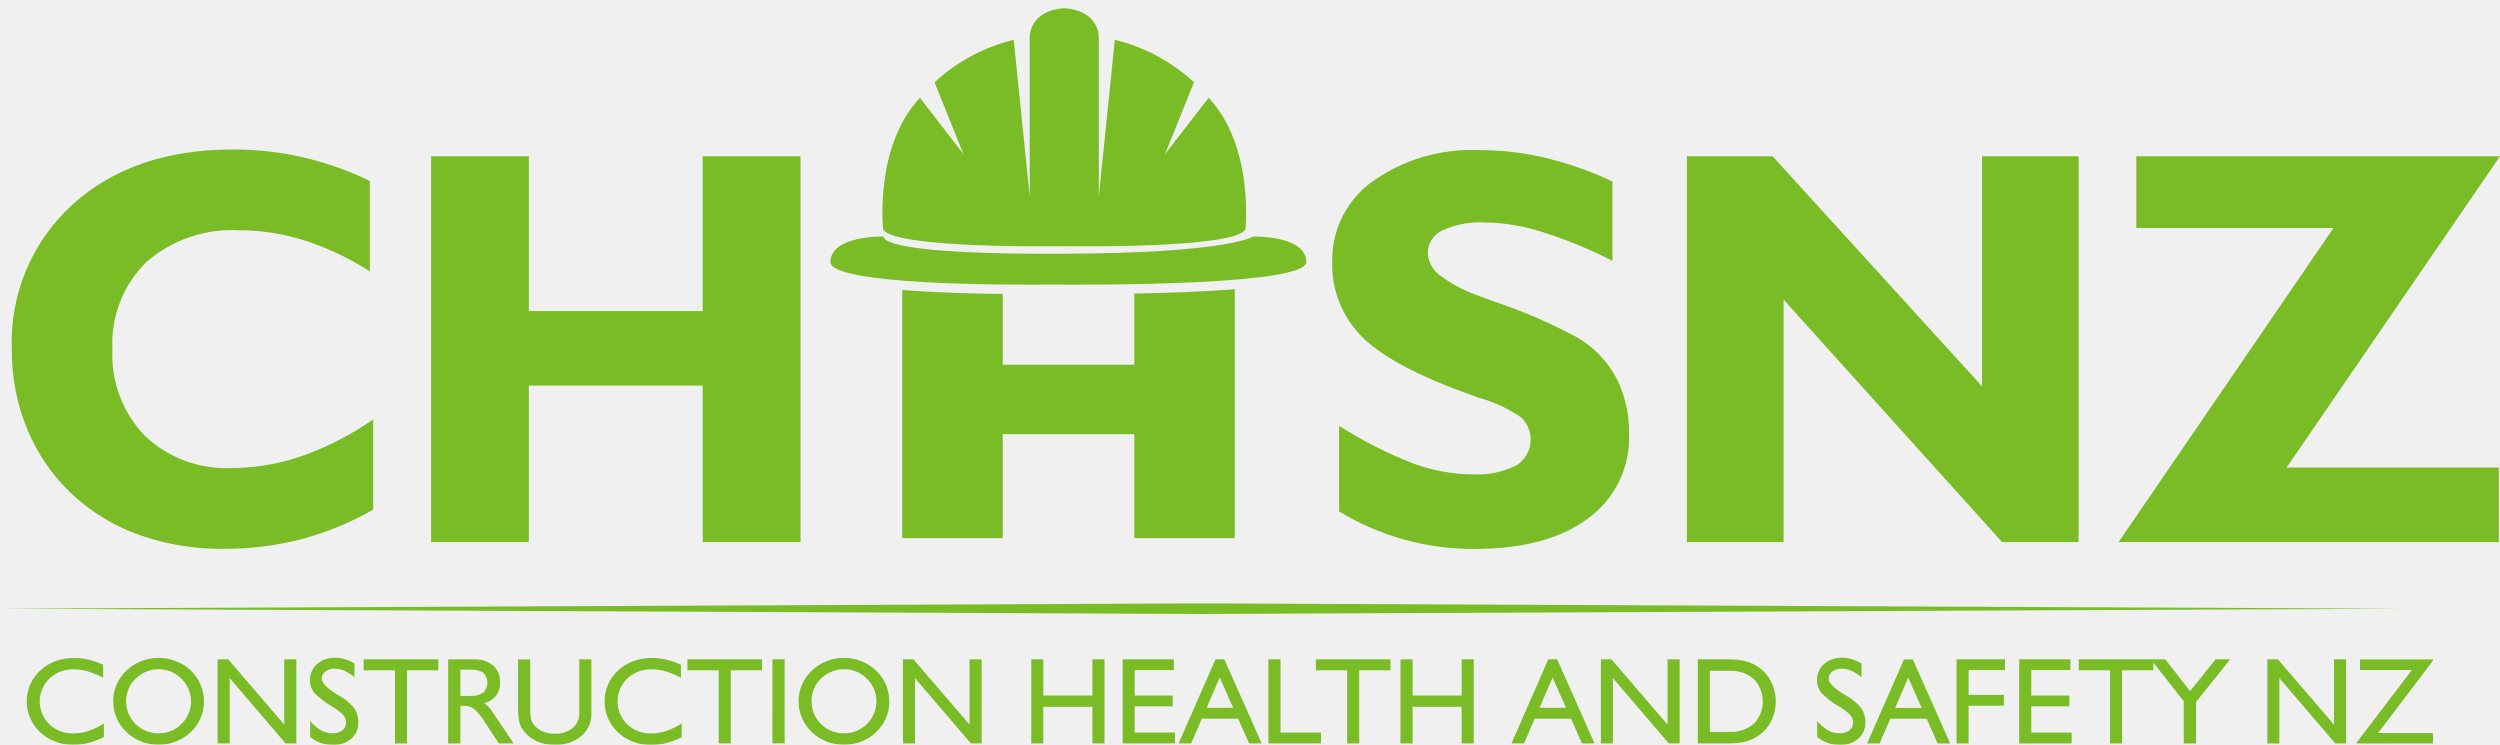
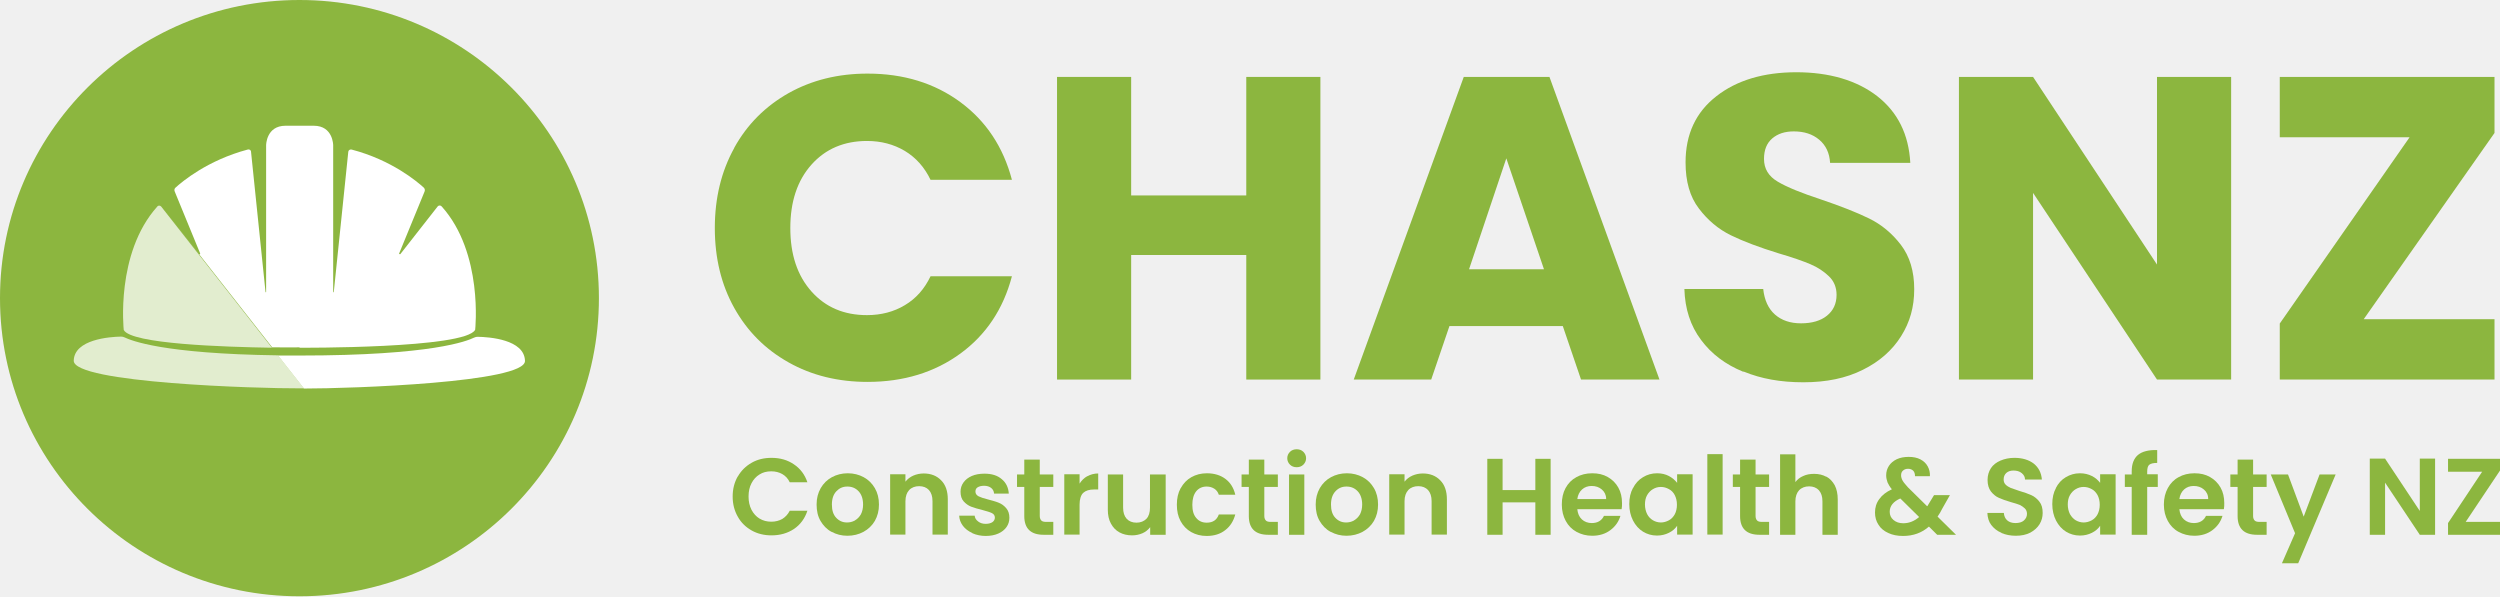
- <svg xmlns="http://www.w3.org/2000/svg" width="292" height="87" viewBox="0 0 292 87" fill="none">
-   <g clip-path="url(#clip0_503_1121)">
-     <mask id="mask0_503_1121" style="mask-type:luminance" maskUnits="userSpaceOnUse" x="0" y="0" width="292" height="87">
-       <path d="M292 0H0V87H292V0Z" fill="white" />
-     </mask>
-     <g mask="url(#mask0_503_1121)">
-       <path d="M82.076 18.251V36.332H61.77V18.251H50.353V63.317H61.77V45.041H82.076V63.317H93.501V18.251H82.076ZM231.497 18.251V45.119L207.037 18.251H197.028V63.317H208.325V35.002L233.843 63.317H242.786V18.251H231.497ZM249.52 18.251V26.632H272.552C264.185 38.861 255.817 51.09 247.449 63.317H291.863V54.609H267.074L292.001 18.251H249.52ZM160.383 21.133C158.876 22.196 157.654 23.606 156.821 25.24C155.989 26.874 155.571 28.684 155.604 30.513C155.549 32.184 155.846 33.848 156.477 35.399C157.107 36.951 158.057 38.355 159.266 39.525C161.718 41.875 166.194 44.181 172.694 46.443C174.487 46.934 176.182 47.725 177.705 48.783C178.096 49.165 178.395 49.63 178.578 50.143C178.761 50.656 178.824 51.203 178.762 51.743C178.699 52.283 178.514 52.802 178.219 53.261C177.924 53.72 177.527 54.107 177.058 54.392C175.479 55.157 173.727 55.505 171.972 55.405C169.626 55.383 167.302 54.958 165.103 54.149C162.063 52.967 159.15 51.487 156.409 49.73V59.737C161.163 62.628 166.642 64.145 172.224 64.116C177.882 64.116 182.306 62.924 185.496 60.541C187.043 59.413 188.286 57.929 189.119 56.217C189.951 54.505 190.346 52.618 190.271 50.721C190.327 48.42 189.807 46.141 188.758 44.087C187.719 42.164 186.167 40.56 184.271 39.447C181.275 37.821 178.144 36.452 174.911 35.355C174.019 35.036 173.342 34.796 172.915 34.621C171.257 34.079 169.698 33.276 168.299 32.245C167.853 31.946 167.483 31.551 167.217 31.089C166.95 30.627 166.794 30.111 166.761 29.58C166.757 29.02 166.916 28.47 167.22 27.996C167.523 27.523 167.958 27.145 168.473 26.91C170.026 26.201 171.732 25.881 173.44 25.98C175.699 26.019 177.94 26.39 180.088 27.08C182.931 27.972 185.69 29.105 188.335 30.467V21.199C185.863 20.023 183.274 19.105 180.609 18.46C178.059 17.843 175.443 17.53 172.818 17.53C168.381 17.327 164.004 18.597 160.383 21.139M8.472 23.884C6.12 26.031 4.268 28.657 3.043 31.58C1.818 34.504 1.25 37.655 1.377 40.816C1.35 44.021 1.969 47.199 3.196 50.166C4.384 53.038 6.178 55.628 8.46 57.761C10.719 59.854 13.389 61.467 16.305 62.501C19.462 63.598 22.789 64.141 26.136 64.106C29.186 64.119 32.224 63.742 35.176 62.986C38.12 62.199 40.948 61.037 43.589 59.531V48.991C41.044 50.763 38.271 52.191 35.343 53.236C32.695 54.171 29.905 54.654 27.093 54.665C25.226 54.758 23.358 54.472 21.608 53.823C19.857 53.175 18.26 52.178 16.915 50.894C15.627 49.552 14.628 47.967 13.978 46.233C13.328 44.499 13.04 42.653 13.132 40.807C13.031 38.925 13.332 37.044 14.016 35.285C14.7 33.527 15.751 31.93 17.102 30.6C20.09 28.003 23.993 26.672 27.967 26.894C30.56 26.9 33.136 27.305 35.603 28.094C38.287 28.957 40.841 30.174 43.197 31.711V21.133C40.696 19.92 38.064 18.991 35.352 18.363C32.683 17.755 29.953 17.451 27.214 17.459C19.454 17.459 13.208 19.601 8.477 23.884" fill="#7ABC25" />
-       <path d="M120.271 4.232V22.957L118.401 4.65C114.939 5.493 111.754 7.201 109.152 9.61L112.53 17.999L107.445 11.424C102.099 17.093 103.151 26.782 103.151 26.782C104.329 29.084 124.305 28.76 124.305 28.76C124.305 28.76 144.278 29.084 145.46 26.782C145.46 26.782 146.511 17.093 141.164 11.424L136.08 18L139.458 9.61C136.857 7.201 133.672 5.493 130.209 4.65L128.342 22.957V4.232C128.342 4.232 128.342 1.218 124.305 0.959C120.271 1.218 120.271 4.232 120.271 4.232Z" fill="#7ABC25" />
-     </g>
-     <mask id="mask1_503_1121" style="mask-type:luminance" maskUnits="userSpaceOnUse" x="0" y="0" width="292" height="87">
-       <path d="M292 0H0V87H292V0Z" fill="white" />
-     </mask>
-     <g mask="url(#mask1_503_1121)">
-       <path d="M146.367 27.624C146.367 27.624 143.542 29.6 123.7 29.639H121.66C102.092 29.599 103.229 27.624 103.229 27.624H103.072C102.131 27.624 97.079 27.754 96.991 30.569C96.902 33.33 118 33.282 122.744 33.24C128.236 33.282 152.671 33.33 152.584 30.569C152.493 27.751 147.443 27.624 146.5 27.624H146.367Z" fill="#7ABC25" />
-       <path d="M0 71.094L140.392 71.714L280.787 71.094L140.392 70.474L0 71.094Z" fill="#7ABC25" />
-       <path d="M132.486 34.289V42.603H117.118V34.334C113.572 34.295 109.166 34.179 105.382 33.869V62.854H117.118V50.707H132.486V62.854H144.219V33.774C140.61 34.074 136.335 34.218 132.486 34.289Z" fill="#7ABC25" />
-     </g>
-     <mask id="mask2_503_1121" style="mask-type:luminance" maskUnits="userSpaceOnUse" x="0" y="0" width="292" height="87">
-       <path d="M292 0H0V87H292V0Z" fill="white" />
-     </mask>
-     <g mask="url(#mask2_503_1121)">
-       <path d="M12.133 84.498V86.084C11.568 86.376 10.971 86.605 10.354 86.764C9.768 86.918 9.165 86.997 8.559 86.999C8.008 87 7.46 86.927 6.93 86.782C6.412 86.632 5.918 86.411 5.463 86.124C4.744 85.666 4.151 85.038 3.737 84.297C3.328 83.554 3.116 82.721 3.122 81.876C3.125 81.212 3.264 80.555 3.532 79.945C3.8 79.336 4.19 78.787 4.679 78.331C5.191 77.847 5.797 77.47 6.461 77.223C7.164 76.967 7.908 76.841 8.658 76.851C9.218 76.851 9.776 76.915 10.321 77.043C10.915 77.184 11.493 77.385 12.046 77.641V79.166C11.483 78.856 10.888 78.605 10.27 78.418C9.747 78.261 9.204 78.179 8.658 78.174C8.13 78.157 7.604 78.243 7.11 78.427C6.616 78.61 6.163 78.889 5.778 79.246C5.419 79.594 5.133 80.009 4.938 80.468C4.742 80.926 4.641 81.418 4.639 81.916C4.638 82.413 4.736 82.906 4.929 83.365C5.121 83.825 5.404 84.242 5.761 84.593C6.134 84.948 6.575 85.225 7.058 85.409C7.541 85.593 8.057 85.68 8.574 85.664C9.17 85.661 9.762 85.564 10.327 85.377C10.965 85.162 11.572 84.867 12.134 84.498M14.737 81.93C14.734 82.419 14.829 82.904 15.018 83.357C15.206 83.809 15.484 84.22 15.836 84.565C16.181 84.915 16.595 85.191 17.053 85.376C17.992 85.752 19.042 85.752 19.981 85.376C20.441 85.187 20.857 84.91 21.206 84.559C21.556 84.213 21.834 83.803 22.025 83.351C22.405 82.437 22.405 81.412 22.025 80.498C21.827 80.041 21.541 79.627 21.184 79.276C20.84 78.92 20.424 78.638 19.963 78.449C19.503 78.26 19.008 78.164 18.509 78.165C18.017 78.165 17.529 78.263 17.077 78.453C16.611 78.644 16.188 78.924 15.831 79.276C15.475 79.614 15.195 80.021 15.01 80.473C14.821 80.933 14.725 81.425 14.728 81.921M13.215 81.867C13.216 81.21 13.353 80.561 13.619 79.96C13.888 79.343 14.28 78.786 14.77 78.322C15.773 77.365 17.115 76.833 18.509 76.841C19.21 76.839 19.905 76.969 20.557 77.226C21.526 77.591 22.358 78.24 22.942 79.087C23.526 79.934 23.833 80.937 23.822 81.961C23.823 82.623 23.686 83.279 23.42 83.886C23.156 84.499 22.767 85.051 22.278 85.509C21.782 85.986 21.195 86.362 20.552 86.614C19.242 87.118 17.789 87.114 16.482 86.605C15.845 86.353 15.265 85.981 14.773 85.509C14.275 85.039 13.88 84.473 13.612 83.846C13.347 83.219 13.213 82.546 13.219 81.867M25.417 86.828V77.01H26.655L33.198 84.63V77.01H34.61V86.828H33.355L26.829 79.205V86.833L25.417 86.828ZM36.226 86.053V84.212C36.59 84.648 37.025 85.02 37.514 85.314C37.916 85.534 38.368 85.65 38.827 85.648C39.242 85.672 39.653 85.552 39.988 85.309C40.128 85.199 40.24 85.059 40.314 84.898C40.389 84.738 40.424 84.563 40.417 84.387C40.423 84.083 40.321 83.787 40.13 83.55C39.724 83.14 39.263 82.788 38.758 82.505C37.969 82.063 37.254 81.501 36.64 80.84C36.35 80.429 36.2 79.937 36.212 79.436C36.202 79.083 36.27 78.731 36.411 78.407C36.553 78.082 36.765 77.793 37.032 77.558C37.616 77.055 38.372 76.793 39.146 76.824C39.53 76.824 39.912 76.88 40.28 76.989C40.676 77.11 41.054 77.281 41.405 77.499V79.094C41.038 78.79 40.633 78.535 40.199 78.336C39.852 78.185 39.479 78.106 39.1 78.102C38.707 78.082 38.319 78.198 38.002 78.429C37.868 78.525 37.76 78.652 37.686 78.798C37.612 78.945 37.575 79.107 37.578 79.27C37.578 79.756 38.163 80.359 39.331 81.081L39.541 81.208C40.265 81.595 40.902 82.122 41.414 82.758C41.722 83.257 41.876 83.834 41.855 84.418C41.865 84.768 41.796 85.117 41.654 85.438C41.512 85.76 41.3 86.046 41.033 86.278C40.448 86.778 39.693 87.039 38.92 87.008C38.428 87.015 37.938 86.939 37.472 86.783C37.016 86.622 36.594 86.381 36.226 86.07M46.134 86.845V78.291H42.478V77.01H51.194V78.291H47.54V86.828L46.134 86.845ZM52.346 86.845V77.01H55.256C56.092 76.957 56.919 77.206 57.581 77.713C57.858 77.963 58.076 78.27 58.217 78.614C58.358 78.957 58.42 79.328 58.399 79.698C58.426 80.252 58.268 80.8 57.95 81.257C57.586 81.692 57.092 82.002 56.538 82.141C56.711 82.236 56.87 82.356 57.009 82.496C57.221 82.726 57.412 82.974 57.58 83.237L59.993 86.828H58.267L56.565 84.252C56.238 83.692 55.819 83.19 55.325 82.767C54.994 82.546 54.601 82.433 54.202 82.445H53.773V86.828L52.346 86.845ZM53.77 81.282H54.95C55.474 81.319 55.996 81.187 56.438 80.906C56.747 80.597 56.923 80.182 56.928 79.748C56.932 79.314 56.764 78.895 56.461 78.581C56.01 78.302 55.48 78.176 54.95 78.219H53.77V81.282ZM60.517 77.027H61.929V82.662C61.913 83.109 61.947 83.557 62.032 83.996C62.096 84.245 62.213 84.478 62.378 84.677C62.659 85.01 63.017 85.273 63.421 85.444C63.857 85.617 64.324 85.702 64.794 85.695C65.545 85.731 66.284 85.497 66.874 85.036C67.131 84.824 67.335 84.557 67.471 84.255C67.606 83.953 67.671 83.624 67.659 83.294V77.01H69.071V83.32C69.087 83.823 68.989 84.323 68.784 84.784C68.579 85.244 68.271 85.653 67.885 85.98C67.016 86.686 65.914 87.049 64.791 86.999C64.09 87.01 63.395 86.876 62.751 86.605C62.153 86.345 61.627 85.947 61.218 85.442C60.966 85.146 60.781 84.8 60.675 84.427C60.549 83.861 60.497 83.281 60.518 82.702L60.517 77.027ZM79.622 84.516V86.101C79.057 86.394 78.46 86.622 77.843 86.782C77.257 86.936 76.654 87.014 76.048 87.016C75.498 87.017 74.95 86.944 74.419 86.799C73.901 86.649 73.408 86.428 72.953 86.141C72.233 85.683 71.64 85.055 71.227 84.314C70.817 83.571 70.606 82.738 70.612 81.893C70.612 81.225 70.751 80.565 71.02 79.953C71.288 79.34 71.68 78.788 72.173 78.331C72.684 77.847 73.29 77.47 73.954 77.223C74.656 76.967 75.401 76.841 76.15 76.851C76.71 76.851 77.267 76.915 77.812 77.043C78.406 77.184 78.984 77.385 79.537 77.641V79.166C78.973 78.856 78.377 78.605 77.76 78.418C77.237 78.261 76.695 78.179 76.148 78.174C75.621 78.157 75.095 78.242 74.601 78.426C74.106 78.61 73.654 78.888 73.269 79.246C72.91 79.594 72.624 80.009 72.429 80.468C72.233 80.926 72.132 81.418 72.13 81.915C72.128 82.413 72.226 82.905 72.419 83.365C72.611 83.825 72.894 84.242 73.251 84.593C73.623 84.948 74.064 85.225 74.547 85.409C75.03 85.593 75.545 85.68 76.062 85.664C76.659 85.661 77.252 85.564 77.818 85.377C78.456 85.162 79.063 84.867 79.624 84.498M83.945 86.823V78.291H80.289V77.01H89.006V78.291H85.352V86.828L83.945 86.823ZM90.221 77.006H91.647V86.823H90.216L90.221 77.006ZM94.789 81.925C94.787 82.415 94.882 82.9 95.071 83.352C95.259 83.804 95.537 84.215 95.888 84.56C96.234 84.911 96.65 85.186 97.108 85.371C98.047 85.747 99.097 85.747 100.036 85.371C100.496 85.183 100.913 84.905 101.261 84.554C101.611 84.207 101.889 83.797 102.082 83.347C102.271 82.893 102.368 82.407 102.368 81.916C102.371 81.428 102.275 80.944 102.085 80.493C101.887 80.037 101.602 79.622 101.246 79.272C100.901 78.915 100.484 78.633 100.022 78.444C99.562 78.255 99.068 78.159 98.569 78.16C98.077 78.16 97.59 78.258 97.137 78.449C96.668 78.64 96.242 78.919 95.881 79.272C95.528 79.611 95.25 80.018 95.064 80.468C94.876 80.928 94.779 81.42 94.782 81.916M93.267 81.862C93.268 81.205 93.407 80.556 93.675 79.955C93.942 79.338 94.333 78.78 94.826 78.317C95.323 77.843 95.909 77.469 96.551 77.216C97.193 76.964 97.878 76.835 98.569 76.837C99.27 76.834 99.965 76.964 100.617 77.221C101.901 77.735 102.93 78.726 103.483 79.98C103.747 80.608 103.879 81.283 103.872 81.963C103.874 82.625 103.738 83.28 103.472 83.888C103.208 84.5 102.82 85.052 102.331 85.511C101.835 85.987 101.249 86.362 100.606 86.616C99.293 87.121 97.836 87.118 96.526 86.606C95.89 86.356 95.31 85.983 94.819 85.511C94.325 85.042 93.933 84.479 93.668 83.855C93.402 83.228 93.267 82.555 93.272 81.876M105.465 86.828V77.01H106.69L113.244 84.63V77.01H114.656V86.828H113.401L106.867 79.205V86.833L105.465 86.828ZM120.448 86.828V77.01H121.86V81.237H127.594V77.01H129.006V86.828H127.594V82.558H121.853V86.828H120.448ZM131.127 86.828V77.01H137.106V78.26H132.531V81.237H136.971V82.501H132.531V85.56H137.238V86.825L131.127 86.828ZM140.934 82.674H144.032L142.463 79.137L140.934 82.674ZM137.66 86.828L141.967 77.01H143.002L147.364 86.828H145.896L144.615 83.939H140.379L139.124 86.828H137.66ZM148.15 86.828V77.01H149.562V85.56H154.291V86.825L148.15 86.828ZM157.348 86.828V78.291H153.69V77.01H162.404V78.291H158.753V86.828H157.348ZM163.575 86.828V77.01H164.987V81.237H170.72V77.01H172.132V86.828H170.72V82.558H164.987V86.828H163.575ZM179.812 82.674H182.911L181.342 79.137L179.812 82.674ZM176.538 86.828L180.841 77.01H181.878L186.24 86.828H184.772L183.491 83.939H179.255L178 86.828H176.538ZM186.982 86.828V77.01H188.219L194.768 84.63V77.01H196.18V86.828H194.913L188.388 79.205V86.833L186.982 86.828ZM201.957 78.348H199.713V85.492H201.957C203.008 85.551 204.042 85.209 204.847 84.537C205.521 83.829 205.896 82.894 205.896 81.921C205.896 80.95 205.521 80.014 204.847 79.306C204.044 78.632 203.009 78.289 201.957 78.348ZM201.957 77.01C202.594 77 203.23 77.068 203.85 77.213C204.492 77.379 205.091 77.675 205.609 78.084C206.128 78.493 206.553 79.005 206.858 79.587C207.221 80.311 207.41 81.109 207.41 81.918C207.41 82.726 207.221 83.524 206.858 84.249C206.498 84.948 205.963 85.544 205.303 85.98C204.864 86.279 204.374 86.497 203.857 86.624C203.235 86.769 202.598 86.838 201.96 86.828H198.304V77.01H201.957ZM212.244 86.061V84.212C212.607 84.649 213.043 85.022 213.534 85.314C213.934 85.534 214.385 85.65 214.843 85.648C215.258 85.673 215.67 85.553 216.005 85.309C216.145 85.2 216.257 85.059 216.332 84.899C216.407 84.739 216.442 84.563 216.435 84.387C216.44 84.083 216.338 83.787 216.146 83.55C215.741 83.14 215.28 82.788 214.775 82.505C213.986 82.063 213.271 81.501 212.659 80.84C212.366 80.43 212.215 79.938 212.229 79.436C212.218 79.083 212.286 78.732 212.428 78.407C212.569 78.083 212.781 77.793 213.048 77.558C213.632 77.055 214.389 76.793 215.163 76.824C215.547 76.824 215.929 76.879 216.297 76.989C216.693 77.11 217.072 77.282 217.423 77.499V79.094C217.056 78.79 216.649 78.535 216.214 78.336C215.867 78.185 215.494 78.106 215.116 78.102C214.722 78.082 214.334 78.198 214.017 78.429C213.884 78.525 213.776 78.652 213.702 78.799C213.629 78.945 213.592 79.107 213.595 79.27C213.595 79.756 214.178 80.359 215.345 81.081L215.56 81.208C216.282 81.596 216.918 82.123 217.431 82.758C217.74 83.257 217.893 83.834 217.874 84.418C217.883 84.769 217.813 85.117 217.67 85.439C217.527 85.76 217.315 86.047 217.047 86.278C216.463 86.778 215.707 87.039 214.935 87.008C214.443 87.015 213.953 86.939 213.487 86.783C213.032 86.623 212.61 86.381 212.243 86.07M221.354 82.683H224.449L222.88 79.146L221.354 82.683ZM218.078 86.837L222.383 77.02H223.417L227.782 86.837H226.312L225.031 83.948H220.795L219.531 86.837H218.078ZM228.524 86.837V77.01H234.183V78.26H229.933V81.164H234.051V82.429H229.933V86.828L228.524 86.837ZM235.842 86.837V77.01H241.823V78.26H237.254V81.237H241.694V82.501H237.254V85.56H241.968V86.825L235.842 86.837ZM246.449 86.837V78.291H242.795V77.01H251.506V78.291H247.855V86.828L246.449 86.837ZM255.062 86.837V81.913L251.219 77.01H252.904L255.805 80.73L258.775 77.01H260.489L256.502 81.986V86.828L255.062 86.837ZM264.824 86.837V77.01H266.06L272.611 84.63V77.01H274.023V86.828H272.758L266.231 79.205V86.833L264.824 86.837ZM275.179 86.837L281.711 78.255H275.647V77.015H284.171V77.17L277.755 85.622H284.171V86.828L275.179 86.837Z" fill="#7ABC25" />
-     </g>
+ <svg xmlns="http://www.w3.org/2000/svg" width="281" height="67" viewBox="0 0 281 67" fill="none">
+   <g clip-path="url(#clip0_653_1956)">
+     <path d="M82.528 16.613C83.983 13.979 86.033 11.938 88.634 10.468C91.257 8.998 94.21 8.273 97.517 8.273C101.573 8.273 105.055 9.349 107.943 11.477C110.831 13.606 112.77 16.525 113.74 20.212H104.593C103.909 18.785 102.939 17.71 101.705 16.964C100.448 16.218 99.038 15.845 97.451 15.845C94.894 15.845 92.8 16.723 91.213 18.5C89.626 20.278 88.832 22.648 88.832 25.632C88.832 28.617 89.626 30.987 91.213 32.765C92.8 34.542 94.872 35.42 97.451 35.42C99.038 35.42 100.471 35.047 101.705 34.301C102.961 33.555 103.909 32.48 104.593 31.053H113.74C112.77 34.74 110.831 37.637 107.943 39.743C105.055 41.85 101.573 42.926 97.517 42.926C94.21 42.926 91.235 42.201 88.634 40.731C86.01 39.261 83.983 37.22 82.528 34.608C81.073 31.997 80.346 29.012 80.346 25.632C80.346 22.253 81.073 19.268 82.528 16.635V16.613Z" fill="#8CB63F" />
+     <path d="M148.413 8.646V42.662H140.081V28.661H127.142V42.662H118.81V8.646H127.142V21.968H140.081V8.646H148.413Z" fill="#8CB63F" />
+     <path d="M175.68 36.649H162.917L160.868 42.662H152.161L164.527 8.646H174.159L186.525 42.662H177.708L175.658 36.649H175.68ZM173.542 30.263L169.31 17.798L165.122 30.263H173.542Z" fill="#8CB63F" />
+     <path d="M195.937 41.785C193.953 40.972 192.366 39.787 191.198 38.207C190.008 36.627 189.391 34.718 189.324 32.48H198.186C198.318 33.73 198.759 34.696 199.508 35.354C200.258 36.013 201.227 36.342 202.44 36.342C203.652 36.342 204.644 36.057 205.349 35.486C206.055 34.916 206.43 34.147 206.43 33.138C206.43 32.304 206.143 31.602 205.57 31.053C204.997 30.504 204.313 30.044 203.476 29.692C202.638 29.341 201.47 28.924 199.949 28.485C197.745 27.805 195.937 27.125 194.549 26.445C193.16 25.764 191.948 24.755 190.956 23.438C189.942 22.121 189.457 20.387 189.457 18.259C189.457 15.099 190.603 12.619 192.917 10.819C195.21 9.02 198.23 8.12 201.911 8.12C205.592 8.12 208.7 9.02 211.014 10.819C213.307 12.619 214.541 15.099 214.718 18.303H205.702C205.636 17.205 205.239 16.349 204.49 15.713C203.74 15.077 202.793 14.769 201.624 14.769C200.61 14.769 199.817 15.033 199.2 15.559C198.582 16.086 198.274 16.854 198.274 17.864C198.274 18.961 198.781 19.817 199.839 20.431C200.875 21.046 202.506 21.704 204.71 22.428C206.915 23.175 208.7 23.877 210.089 24.557C211.477 25.238 212.668 26.225 213.66 27.52C214.651 28.815 215.158 30.483 215.158 32.502C215.158 34.52 214.674 36.21 213.682 37.79C212.69 39.37 211.257 40.643 209.383 41.565C207.51 42.509 205.283 42.969 202.704 42.969C200.125 42.969 197.965 42.575 195.981 41.763L195.937 41.785Z" fill="#8CB63F" />
+     <path d="M250.78 42.662H242.447L228.516 21.682V42.662H220.184V8.646H228.516L242.447 29.736V8.646H250.78V42.662Z" fill="#8CB63F" />
+     <path d="M265.68 35.881H280.383V42.662H256.246V36.364L270.838 15.428H256.246V8.646H280.383V14.945L265.68 35.881Z" fill="#8CB63F" />
+     <path d="M82.924 53.569C83.299 52.911 83.828 52.384 84.49 52.011C85.151 51.638 85.878 51.462 86.716 51.462C87.686 51.462 88.523 51.704 89.229 52.187C89.956 52.669 90.463 53.35 90.75 54.206H88.766C88.567 53.789 88.303 53.503 87.928 53.284C87.576 53.086 87.157 52.977 86.694 52.977C86.187 52.977 85.746 53.086 85.371 53.328C84.975 53.569 84.688 53.898 84.468 54.315C84.247 54.732 84.137 55.237 84.137 55.808C84.137 56.378 84.247 56.861 84.468 57.3C84.688 57.717 84.997 58.068 85.371 58.288C85.768 58.529 86.209 58.639 86.694 58.639C87.157 58.639 87.576 58.529 87.928 58.331C88.281 58.112 88.567 57.805 88.766 57.41H90.75C90.463 58.288 89.956 58.968 89.251 59.451C88.523 59.933 87.686 60.175 86.716 60.175C85.9 60.175 85.151 59.999 84.49 59.626C83.828 59.253 83.299 58.748 82.924 58.068C82.55 57.41 82.351 56.663 82.351 55.808C82.351 54.952 82.55 54.206 82.924 53.547V53.569Z" fill="#8CB63F" />
+     <path d="M93.461 59.78C92.932 59.494 92.535 59.078 92.227 58.551C91.918 58.024 91.786 57.41 91.786 56.707C91.786 56.005 91.94 55.413 92.249 54.864C92.557 54.337 92.976 53.92 93.505 53.635C94.034 53.35 94.629 53.196 95.29 53.196C95.952 53.196 96.547 53.35 97.076 53.635C97.605 53.92 98.024 54.337 98.332 54.864C98.641 55.391 98.795 56.005 98.795 56.707C98.795 57.41 98.641 58.002 98.332 58.551C98.024 59.078 97.583 59.494 97.054 59.78C96.525 60.065 95.908 60.219 95.246 60.219C94.585 60.219 94.012 60.065 93.483 59.78H93.461ZM96.106 58.485C96.371 58.331 96.591 58.112 96.767 57.805C96.922 57.497 97.01 57.146 97.01 56.707C97.01 56.071 96.833 55.566 96.503 55.215C96.172 54.864 95.753 54.688 95.246 54.688C94.739 54.688 94.343 54.864 94.012 55.215C93.681 55.566 93.505 56.049 93.505 56.707C93.505 57.366 93.659 57.849 93.99 58.2C94.321 58.551 94.717 58.726 95.202 58.726C95.511 58.726 95.797 58.66 96.084 58.507L96.106 58.485Z" fill="#8CB63F" />
+     <path d="M105.783 53.986C106.29 54.491 106.532 55.215 106.532 56.115V60.087H104.813V56.334C104.813 55.786 104.681 55.391 104.416 55.083C104.152 54.798 103.777 54.645 103.314 54.645C102.851 54.645 102.454 54.798 102.19 55.083C101.925 55.369 101.771 55.786 101.771 56.334V60.087H100.052V53.306H101.771V54.14C101.992 53.854 102.3 53.613 102.653 53.459C103.005 53.306 103.402 53.218 103.821 53.218C104.637 53.218 105.298 53.481 105.783 53.986Z" fill="#8CB63F" />
+     <path d="M109.288 59.911C108.847 59.714 108.494 59.451 108.23 59.099C107.965 58.748 107.833 58.375 107.811 57.958H109.552C109.574 58.222 109.706 58.441 109.949 58.617C110.169 58.792 110.456 58.88 110.787 58.88C111.117 58.88 111.36 58.814 111.558 58.682C111.734 58.551 111.823 58.375 111.823 58.178C111.823 57.958 111.712 57.783 111.492 57.673C111.271 57.563 110.897 57.454 110.412 57.322C109.905 57.19 109.486 57.081 109.155 56.949C108.825 56.817 108.56 56.62 108.318 56.356C108.075 56.093 107.965 55.72 107.965 55.259C107.965 54.886 108.075 54.535 108.296 54.227C108.516 53.92 108.825 53.679 109.222 53.503C109.618 53.328 110.103 53.24 110.654 53.24C111.47 53.24 112.109 53.438 112.594 53.855C113.079 54.249 113.343 54.798 113.388 55.478H111.734C111.712 55.215 111.602 54.996 111.404 54.842C111.205 54.688 110.941 54.601 110.61 54.601C110.302 54.601 110.059 54.666 109.883 54.776C109.706 54.886 109.64 55.039 109.64 55.259C109.64 55.478 109.751 55.654 109.993 55.786C110.213 55.895 110.588 56.027 111.051 56.137C111.536 56.269 111.955 56.378 112.263 56.51C112.594 56.642 112.859 56.839 113.101 57.124C113.344 57.41 113.454 57.761 113.454 58.2C113.454 58.595 113.344 58.946 113.123 59.253C112.903 59.56 112.594 59.802 112.197 59.977C111.801 60.153 111.316 60.241 110.787 60.241C110.258 60.241 109.729 60.131 109.288 59.933V59.911Z" fill="#8CB63F" />
+     <path d="M116.87 54.732V58.002C116.87 58.222 116.936 58.397 117.047 58.507C117.157 58.617 117.333 58.661 117.598 58.661H118.391V60.109H117.311C115.856 60.109 115.129 59.407 115.129 58.002V54.732H114.313V53.328H115.129V51.66H116.87V53.328H118.391V54.732H116.87Z" fill="#8CB63F" />
+     <path d="M122.227 53.525C122.579 53.328 122.998 53.218 123.439 53.218V55.018H122.976C122.425 55.018 122.028 55.149 121.764 55.391C121.499 55.632 121.345 56.093 121.345 56.707V60.087H119.625V53.306H121.345V54.359C121.565 54.008 121.852 53.723 122.204 53.525H122.227Z" fill="#8CB63F" />
+     <path d="M131.022 53.328V60.109H129.28V59.253C129.06 59.538 128.773 59.78 128.421 59.934C128.068 60.087 127.671 60.175 127.252 60.175C126.723 60.175 126.238 60.065 125.842 59.846C125.423 59.626 125.114 59.297 124.872 58.858C124.629 58.419 124.519 57.893 124.519 57.3V53.328H126.238V57.059C126.238 57.607 126.371 58.002 126.635 58.309C126.9 58.595 127.274 58.748 127.737 58.748C128.2 58.748 128.575 58.595 128.861 58.309C129.126 58.024 129.258 57.607 129.258 57.059V53.328H131H131.022Z" fill="#8CB63F" />
+     <path d="M132.719 54.864C133.005 54.337 133.402 53.92 133.909 53.635C134.416 53.35 134.989 53.196 135.651 53.196C136.488 53.196 137.194 53.416 137.745 53.833C138.296 54.249 138.67 54.842 138.847 55.61H136.995C136.907 55.325 136.731 55.083 136.488 54.93C136.246 54.776 135.959 54.688 135.629 54.688C135.144 54.688 134.747 54.864 134.46 55.215C134.174 55.566 134.019 56.071 134.019 56.729C134.019 57.388 134.152 57.87 134.46 58.222C134.747 58.573 135.144 58.748 135.629 58.748C136.334 58.748 136.775 58.441 136.995 57.827H138.847C138.648 58.551 138.296 59.143 137.723 59.582C137.172 60.021 136.466 60.241 135.629 60.241C134.967 60.241 134.394 60.087 133.887 59.802C133.38 59.516 132.983 59.099 132.697 58.573C132.41 58.046 132.278 57.432 132.278 56.729C132.278 56.027 132.41 55.413 132.697 54.886L132.719 54.864Z" fill="#8CB63F" />
+     <path d="M142.109 54.732V58.002C142.109 58.222 142.175 58.397 142.286 58.507C142.396 58.617 142.572 58.661 142.837 58.661H143.63V60.109H142.55C141.095 60.109 140.368 59.407 140.368 58.002V54.732H139.552V53.328H140.368V51.66H142.109V53.328H143.63V54.732H142.109Z" fill="#8CB63F" />
+     <path d="M144.997 52.23C144.798 52.033 144.688 51.792 144.688 51.506C144.688 51.221 144.798 50.98 144.997 50.782C145.195 50.585 145.46 50.497 145.746 50.497C146.033 50.497 146.297 50.585 146.496 50.782C146.694 50.98 146.804 51.221 146.804 51.506C146.804 51.792 146.694 52.033 146.496 52.23C146.297 52.428 146.033 52.516 145.746 52.516C145.46 52.516 145.195 52.428 144.997 52.23ZM146.606 53.328V60.109H144.887V53.328H146.606Z" fill="#8CB63F" />
+     <path d="M149.56 59.78C149.031 59.494 148.634 59.078 148.325 58.551C148.017 58.024 147.884 57.41 147.884 56.707C147.884 56.005 148.039 55.413 148.347 54.864C148.656 54.337 149.075 53.92 149.604 53.635C150.133 53.35 150.728 53.196 151.389 53.196C152.05 53.196 152.645 53.35 153.175 53.635C153.704 53.92 154.122 54.337 154.431 54.864C154.74 55.391 154.894 56.005 154.894 56.707C154.894 57.41 154.74 58.002 154.431 58.551C154.122 59.078 153.682 59.494 153.152 59.78C152.623 60.065 152.006 60.219 151.345 60.219C150.684 60.219 150.111 60.065 149.582 59.78H149.56ZM152.205 58.485C152.469 58.331 152.69 58.112 152.866 57.805C153.02 57.497 153.108 57.146 153.108 56.707C153.108 56.071 152.932 55.566 152.601 55.215C152.271 54.864 151.852 54.688 151.345 54.688C150.838 54.688 150.441 54.864 150.111 55.215C149.78 55.566 149.604 56.049 149.604 56.707C149.604 57.366 149.758 57.849 150.089 58.2C150.419 58.551 150.816 58.726 151.301 58.726C151.609 58.726 151.896 58.66 152.183 58.507L152.205 58.485Z" fill="#8CB63F" />
+     <path d="M161.881 53.986C162.388 54.491 162.631 55.215 162.631 56.115V60.087H160.912V56.334C160.912 55.786 160.779 55.391 160.515 55.083C160.25 54.798 159.876 54.645 159.413 54.645C158.95 54.645 158.553 54.798 158.289 55.083C158.024 55.369 157.87 55.786 157.87 56.334V60.087H156.15V53.306H157.87V54.14C158.09 53.854 158.399 53.613 158.751 53.459C159.104 53.306 159.501 53.218 159.92 53.218C160.735 53.218 161.397 53.481 161.881 53.986Z" fill="#8CB63F" />
+     <path d="M174.291 51.572V60.109H172.572V56.466H168.891V60.109H167.172V51.572H168.891V55.084H172.572V51.572H174.291Z" fill="#8CB63F" />
+     <path d="M182.271 57.234H177.289C177.333 57.717 177.51 58.112 177.796 58.375C178.105 58.66 178.48 58.792 178.92 58.792C179.56 58.792 180.023 58.529 180.287 57.98H182.139C181.94 58.639 181.566 59.165 181.014 59.582C180.463 59.999 179.78 60.219 178.964 60.219C178.303 60.219 177.73 60.065 177.201 59.78C176.672 59.494 176.275 59.078 175.989 58.551C175.702 58.024 175.548 57.41 175.548 56.707C175.548 56.005 175.68 55.391 175.967 54.864C176.253 54.337 176.65 53.92 177.179 53.635C177.686 53.35 178.281 53.196 178.964 53.196C179.648 53.196 180.199 53.328 180.706 53.613C181.213 53.898 181.61 54.293 181.896 54.798C182.183 55.303 182.315 55.895 182.315 56.554C182.315 56.795 182.315 57.015 182.271 57.212V57.234ZM180.53 56.071C180.53 55.632 180.353 55.281 180.045 55.017C179.736 54.754 179.361 54.623 178.898 54.623C178.48 54.623 178.105 54.754 177.818 55.017C177.532 55.281 177.355 55.632 177.289 56.093H180.53V56.071Z" fill="#8CB63F" />
+     <path d="M183.549 54.864C183.814 54.337 184.189 53.92 184.674 53.635C185.136 53.35 185.666 53.196 186.261 53.196C186.768 53.196 187.209 53.306 187.583 53.503C187.958 53.701 188.267 53.964 188.509 54.271V53.306H190.25V60.087H188.509V59.099C188.289 59.429 187.98 59.692 187.583 59.889C187.186 60.087 186.746 60.197 186.239 60.197C185.666 60.197 185.136 60.043 184.674 59.758C184.211 59.472 183.836 59.056 183.549 58.507C183.285 57.98 183.131 57.366 183.131 56.663C183.131 55.961 183.263 55.369 183.549 54.842V54.864ZM188.245 55.654C188.09 55.347 187.87 55.127 187.583 54.974C187.297 54.82 187.01 54.732 186.679 54.732C186.349 54.732 186.062 54.82 185.798 54.974C185.533 55.127 185.313 55.347 185.136 55.654C184.96 55.961 184.894 56.312 184.894 56.707C184.894 57.102 184.982 57.475 185.136 57.783C185.291 58.09 185.533 58.331 185.798 58.485C186.062 58.639 186.371 58.726 186.679 58.726C186.988 58.726 187.297 58.639 187.583 58.485C187.87 58.331 188.09 58.09 188.245 57.805C188.399 57.519 188.487 57.146 188.487 56.729C188.487 56.312 188.399 55.961 188.245 55.654Z" fill="#8CB63F" />
+     <path d="M193.623 51.045V60.087H191.904V51.045H193.623Z" fill="#8CB63F" />
+     <path d="M197.326 54.732V58.002C197.326 58.222 197.392 58.397 197.502 58.507C197.613 58.617 197.789 58.661 198.053 58.661H198.847V60.109H197.767C196.312 60.109 195.585 59.407 195.585 58.002V54.732H194.769V53.328H195.585V51.66H197.326V53.328H198.847V54.732H197.326Z" fill="#8CB63F" />
+     <path d="M205.283 53.569C205.68 53.789 205.989 54.118 206.231 54.557C206.452 54.996 206.562 55.522 206.562 56.137V60.109H204.843V56.356C204.843 55.808 204.71 55.413 204.446 55.105C204.181 54.82 203.807 54.666 203.344 54.666C202.881 54.666 202.484 54.82 202.219 55.105C201.955 55.391 201.801 55.808 201.801 56.356V60.109H200.081V51.067H201.801V54.184C202.021 53.898 202.308 53.657 202.682 53.503C203.057 53.328 203.454 53.262 203.917 53.262C204.424 53.262 204.887 53.372 205.283 53.591V53.569Z" fill="#8CB63F" />
+     <path d="M217.738 60.109L216.812 59.187C216.018 59.89 215.048 60.241 213.902 60.241C213.263 60.241 212.712 60.131 212.249 59.912C211.764 59.692 211.389 59.385 211.147 58.99C210.882 58.595 210.75 58.134 210.75 57.607C210.75 57.037 210.904 56.532 211.235 56.093C211.544 55.654 212.028 55.281 212.646 54.996C212.425 54.732 212.271 54.469 212.161 54.228C212.073 53.986 212.006 53.723 212.006 53.416C212.006 53.021 212.117 52.669 212.315 52.362C212.513 52.055 212.822 51.792 213.197 51.616C213.571 51.441 214.034 51.353 214.541 51.353C215.048 51.353 215.489 51.441 215.864 51.638C216.239 51.836 216.503 52.099 216.679 52.428C216.856 52.757 216.944 53.108 216.922 53.525H215.247C215.247 53.262 215.181 53.043 215.048 52.911C214.916 52.779 214.718 52.691 214.475 52.691C214.233 52.691 214.056 52.757 213.902 52.889C213.748 53.021 213.682 53.196 213.682 53.416C213.682 53.635 213.748 53.833 213.858 54.03C213.968 54.228 214.189 54.469 214.453 54.776L216.613 56.905C216.613 56.905 216.635 56.861 216.657 56.861C216.679 56.861 216.657 56.839 216.679 56.817L217.385 55.654H219.17L218.311 57.168C218.156 57.498 217.98 57.783 217.782 58.068L219.854 60.109H217.738ZM215.71 58.112L213.594 56.027C212.8 56.378 212.403 56.883 212.403 57.52C212.403 57.893 212.535 58.2 212.822 58.441C213.109 58.683 213.461 58.814 213.924 58.814C214.585 58.814 215.181 58.573 215.71 58.112Z" fill="#8CB63F" />
+     <path d="M224.967 59.889C224.483 59.692 224.108 59.385 223.821 59.012C223.535 58.639 223.402 58.178 223.38 57.651H225.232C225.254 58.002 225.386 58.288 225.607 58.485C225.827 58.682 226.136 58.792 226.532 58.792C226.929 58.792 227.26 58.705 227.48 58.507C227.701 58.309 227.833 58.068 227.833 57.761C227.833 57.497 227.745 57.3 227.591 57.146C227.436 56.993 227.238 56.861 227.017 56.751C226.775 56.663 226.466 56.554 226.048 56.444C225.496 56.29 225.034 56.115 224.681 55.961C224.328 55.808 224.042 55.566 223.777 55.237C223.535 54.908 223.402 54.491 223.402 53.942C223.402 53.438 223.535 52.999 223.777 52.626C224.02 52.252 224.394 51.967 224.857 51.77C225.32 51.572 225.849 51.462 226.422 51.462C227.304 51.462 228.031 51.682 228.582 52.099C229.134 52.538 229.442 53.13 229.508 53.898H227.613C227.613 53.613 227.48 53.372 227.238 53.174C226.995 52.977 226.687 52.889 226.312 52.889C225.981 52.889 225.717 52.977 225.519 53.152C225.32 53.328 225.21 53.569 225.21 53.898C225.21 54.118 225.276 54.315 225.43 54.469C225.585 54.623 225.761 54.732 226.003 54.842C226.224 54.93 226.555 55.039 226.951 55.171C227.502 55.325 227.965 55.5 228.318 55.654C228.671 55.808 228.979 56.071 229.222 56.378C229.486 56.707 229.596 57.124 229.596 57.651C229.596 58.112 229.486 58.529 229.244 58.924C229.001 59.319 228.649 59.626 228.208 59.868C227.745 60.109 227.194 60.219 226.577 60.219C225.981 60.219 225.43 60.109 224.967 59.911V59.889Z" fill="#8CB63F" />
+     <path d="M231.073 54.864C231.338 54.337 231.713 53.92 232.197 53.635C232.682 53.35 233.189 53.196 233.785 53.196C234.292 53.196 234.732 53.306 235.129 53.503C235.526 53.701 235.812 53.964 236.055 54.271V53.306H237.796V60.087H236.055V59.099C235.834 59.429 235.526 59.692 235.129 59.889C234.732 60.087 234.292 60.197 233.785 60.197C233.211 60.197 232.682 60.043 232.219 59.758C231.757 59.472 231.382 59.056 231.095 58.507C230.831 57.98 230.677 57.366 230.677 56.663C230.677 55.961 230.809 55.369 231.095 54.842L231.073 54.864ZM235.768 55.654C235.592 55.347 235.394 55.127 235.107 54.974C234.821 54.82 234.534 54.732 234.203 54.732C233.873 54.732 233.586 54.82 233.322 54.974C233.057 55.127 232.837 55.347 232.66 55.654C232.484 55.961 232.418 56.312 232.418 56.707C232.418 57.102 232.506 57.475 232.66 57.783C232.837 58.09 233.057 58.331 233.322 58.485C233.586 58.639 233.895 58.726 234.203 58.726C234.512 58.726 234.821 58.639 235.107 58.485C235.394 58.331 235.614 58.09 235.768 57.805C235.923 57.497 236.011 57.146 236.011 56.729C236.011 56.312 235.923 55.961 235.768 55.654Z" fill="#8CB63F" />
+     <path d="M242.535 54.732H241.345V60.109H239.604V54.732H238.832V53.328H239.604V52.977C239.604 52.143 239.846 51.528 240.309 51.133C240.794 50.738 241.499 50.563 242.469 50.585V52.033C242.051 52.033 241.764 52.099 241.588 52.23C241.411 52.362 241.345 52.648 241.345 53.021V53.306H242.535V54.71V54.732Z" fill="#8CB63F" />
+     <path d="M249.942 57.234H244.96C245.004 57.717 245.181 58.112 245.467 58.375C245.776 58.66 246.15 58.792 246.591 58.792C247.231 58.792 247.693 58.529 247.958 57.98H249.81C249.611 58.639 249.236 59.165 248.685 59.582C248.134 59.999 247.451 60.219 246.635 60.219C245.974 60.219 245.401 60.065 244.872 59.78C244.343 59.494 243.946 59.078 243.66 58.551C243.373 58.024 243.219 57.41 243.219 56.707C243.219 56.005 243.373 55.391 243.66 54.864C243.946 54.337 244.343 53.92 244.872 53.635C245.379 53.35 245.974 53.196 246.657 53.196C247.341 53.196 247.892 53.328 248.399 53.613C248.906 53.898 249.303 54.293 249.589 54.798C249.876 55.303 250.008 55.895 250.008 56.554C250.008 56.795 250.008 57.015 249.964 57.212L249.942 57.234ZM248.2 56.071C248.2 55.632 248.024 55.281 247.715 55.017C247.407 54.754 247.032 54.623 246.569 54.623C246.15 54.623 245.776 54.754 245.489 55.017C245.203 55.281 245.026 55.632 244.96 56.093H248.2V56.071Z" fill="#8CB63F" />
+     <path d="M253.248 54.732V58.002C253.248 58.222 253.314 58.397 253.425 58.507C253.535 58.617 253.711 58.661 253.976 58.661H254.769V60.109H253.689C252.234 60.109 251.507 59.407 251.507 58.002V54.732H250.691V53.328H251.507V51.66H253.248V53.328H254.769V54.732H253.248Z" fill="#8CB63F" />
+     <path d="M262.528 53.328L258.318 63.313H256.489L257.965 59.934L255.232 53.328H257.172L258.935 58.068L260.721 53.328H262.55H262.528Z" fill="#8CB63F" />
+     <path d="M273.704 60.109H271.985L268.083 54.25V60.109H266.364V51.55H268.083L271.985 57.432V51.55H273.704V60.109Z" fill="#8CB63F" />
+     <path d="M277.143 58.661H281V60.109H275.159V58.792L278.994 53.021H275.159V51.572H281V52.889L277.143 58.661Z" fill="#8CB63F" />
+     <path d="M33.659 67.022C52.249 67.022 67.318 52.019 67.318 33.511C67.318 15.003 52.249 0 33.659 0C15.07 0 0 15.003 0 33.511C0 52.019 15.07 67.022 33.659 67.022Z" fill="#8CB63F" />
+     <path d="M33.659 39.085C33.659 39.085 52.307 39.195 53.409 37.066C53.409 37.066 54.357 28.442 49.64 23.197C49.53 23.065 49.309 23.065 49.199 23.197L44.989 28.573C44.989 28.573 44.835 28.573 44.857 28.507L47.722 21.529C47.789 21.375 47.745 21.2 47.634 21.09C46.885 20.41 44.041 17.995 39.523 16.81C39.346 16.767 39.17 16.876 39.148 17.052L37.517 32.831C37.517 32.831 37.45 32.875 37.45 32.831V16.328C37.45 16.328 37.45 14.133 35.268 14.133H32.094C29.912 14.133 29.912 16.328 29.912 16.328V32.831C29.912 32.831 29.846 32.875 29.846 32.831L28.215 17.052C28.215 16.876 28.016 16.745 27.84 16.81C23.321 18.017 20.478 20.41 19.728 21.09C19.596 21.2 19.574 21.375 19.64 21.529L22.506 28.507C22.506 28.507 22.439 28.639 22.373 28.573L18.163 23.197L30.595 39.041C32.447 39.063 33.681 39.041 33.681 39.041L33.659 39.085Z" fill="white" />
+     <path opacity="0.75" d="M30.551 39.063L18.119 23.218C18.009 23.087 17.788 23.065 17.678 23.218C12.961 28.463 13.909 37.088 13.909 37.088C14.725 38.668 25.217 38.997 30.573 39.085L30.551 39.063Z" fill="white" />
+     <path opacity="0.75" d="M13.997 37.922C13.865 37.856 13.732 37.834 13.6 37.834C12.344 37.856 8.354 38.142 8.288 40.533C8.2 43.057 29.162 43.672 33.659 43.65C33.813 43.65 33.99 43.65 34.166 43.65L31.256 39.941C18.251 39.765 14.746 38.273 13.997 37.922Z" fill="white" />
+     <path d="M59.008 40.556C58.942 38.142 54.952 37.878 53.696 37.856C53.564 37.856 53.431 37.878 53.299 37.944C52.528 38.317 48.626 39.963 33.659 39.963C32.822 39.963 32.028 39.963 31.256 39.963L34.166 43.672C39.544 43.672 59.096 42.992 59.008 40.556Z" fill="white" />
  </g>
  <defs>
-     <clipPath id="clip0_503_1121">
-       <rect width="292" height="87" fill="white" />
+     <clipPath id="clip0_653_1956">
+       <rect width="281" height="67" fill="white" />
    </clipPath>
  </defs>
</svg>
